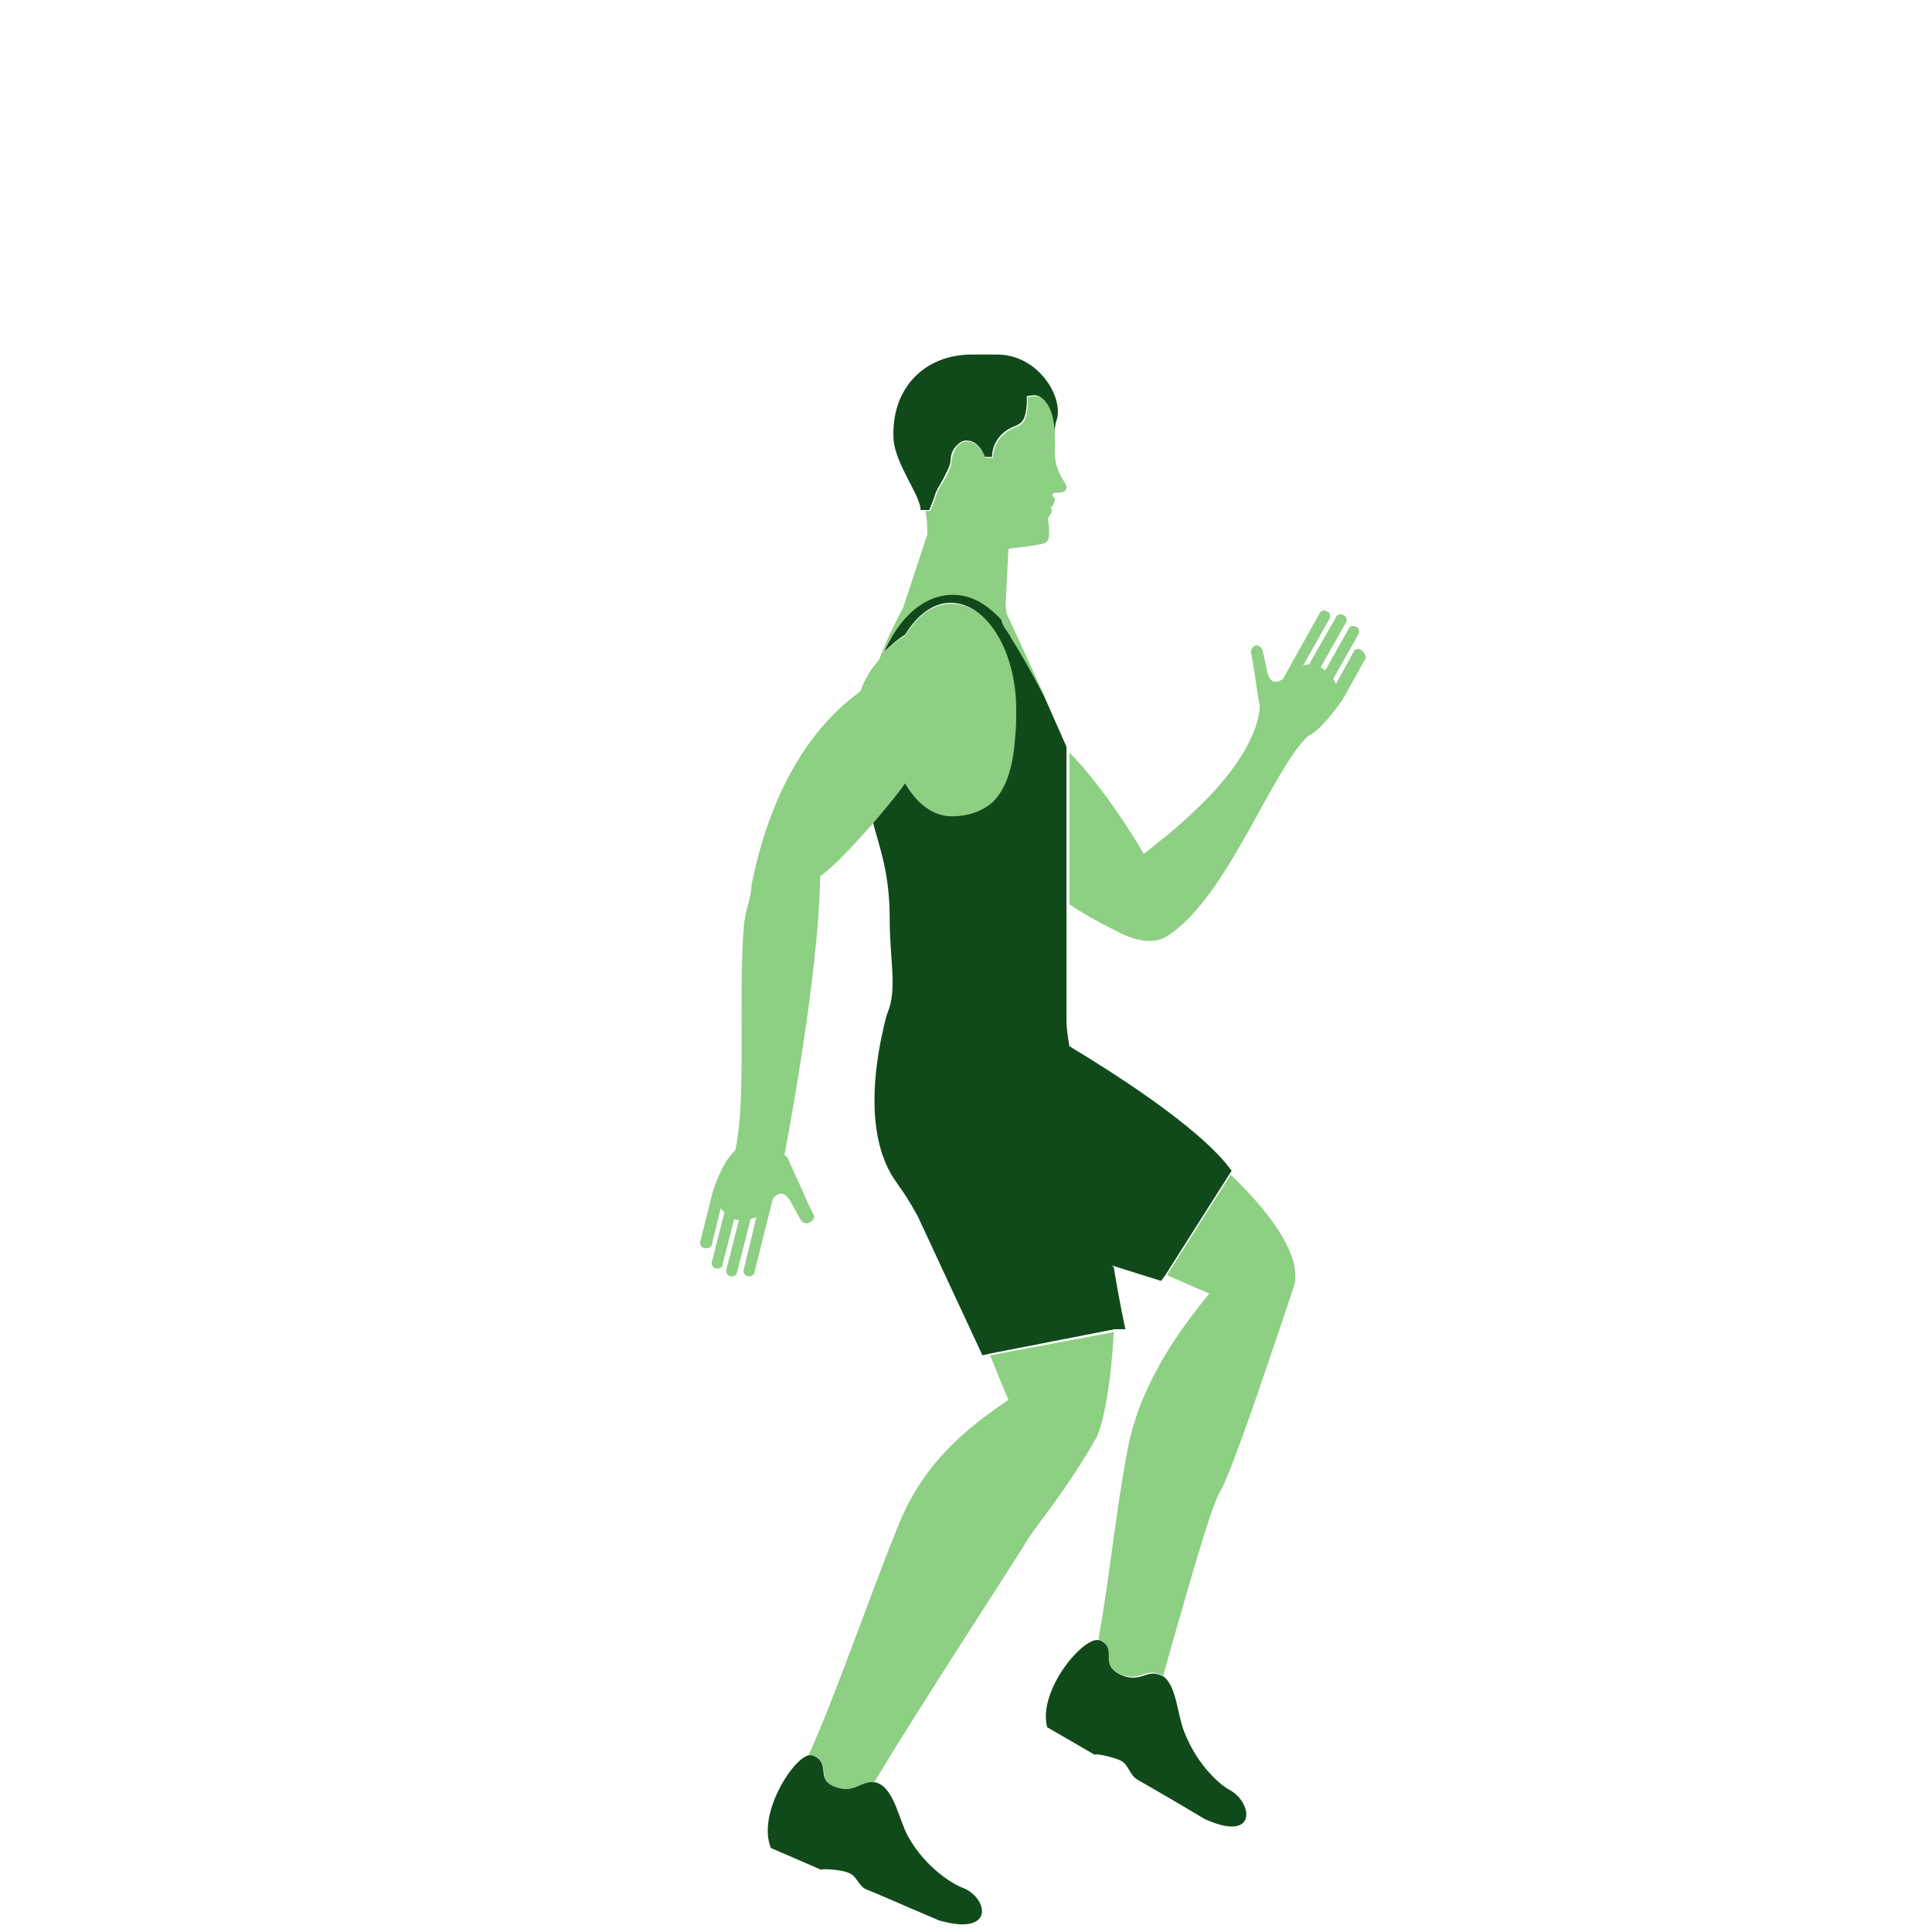
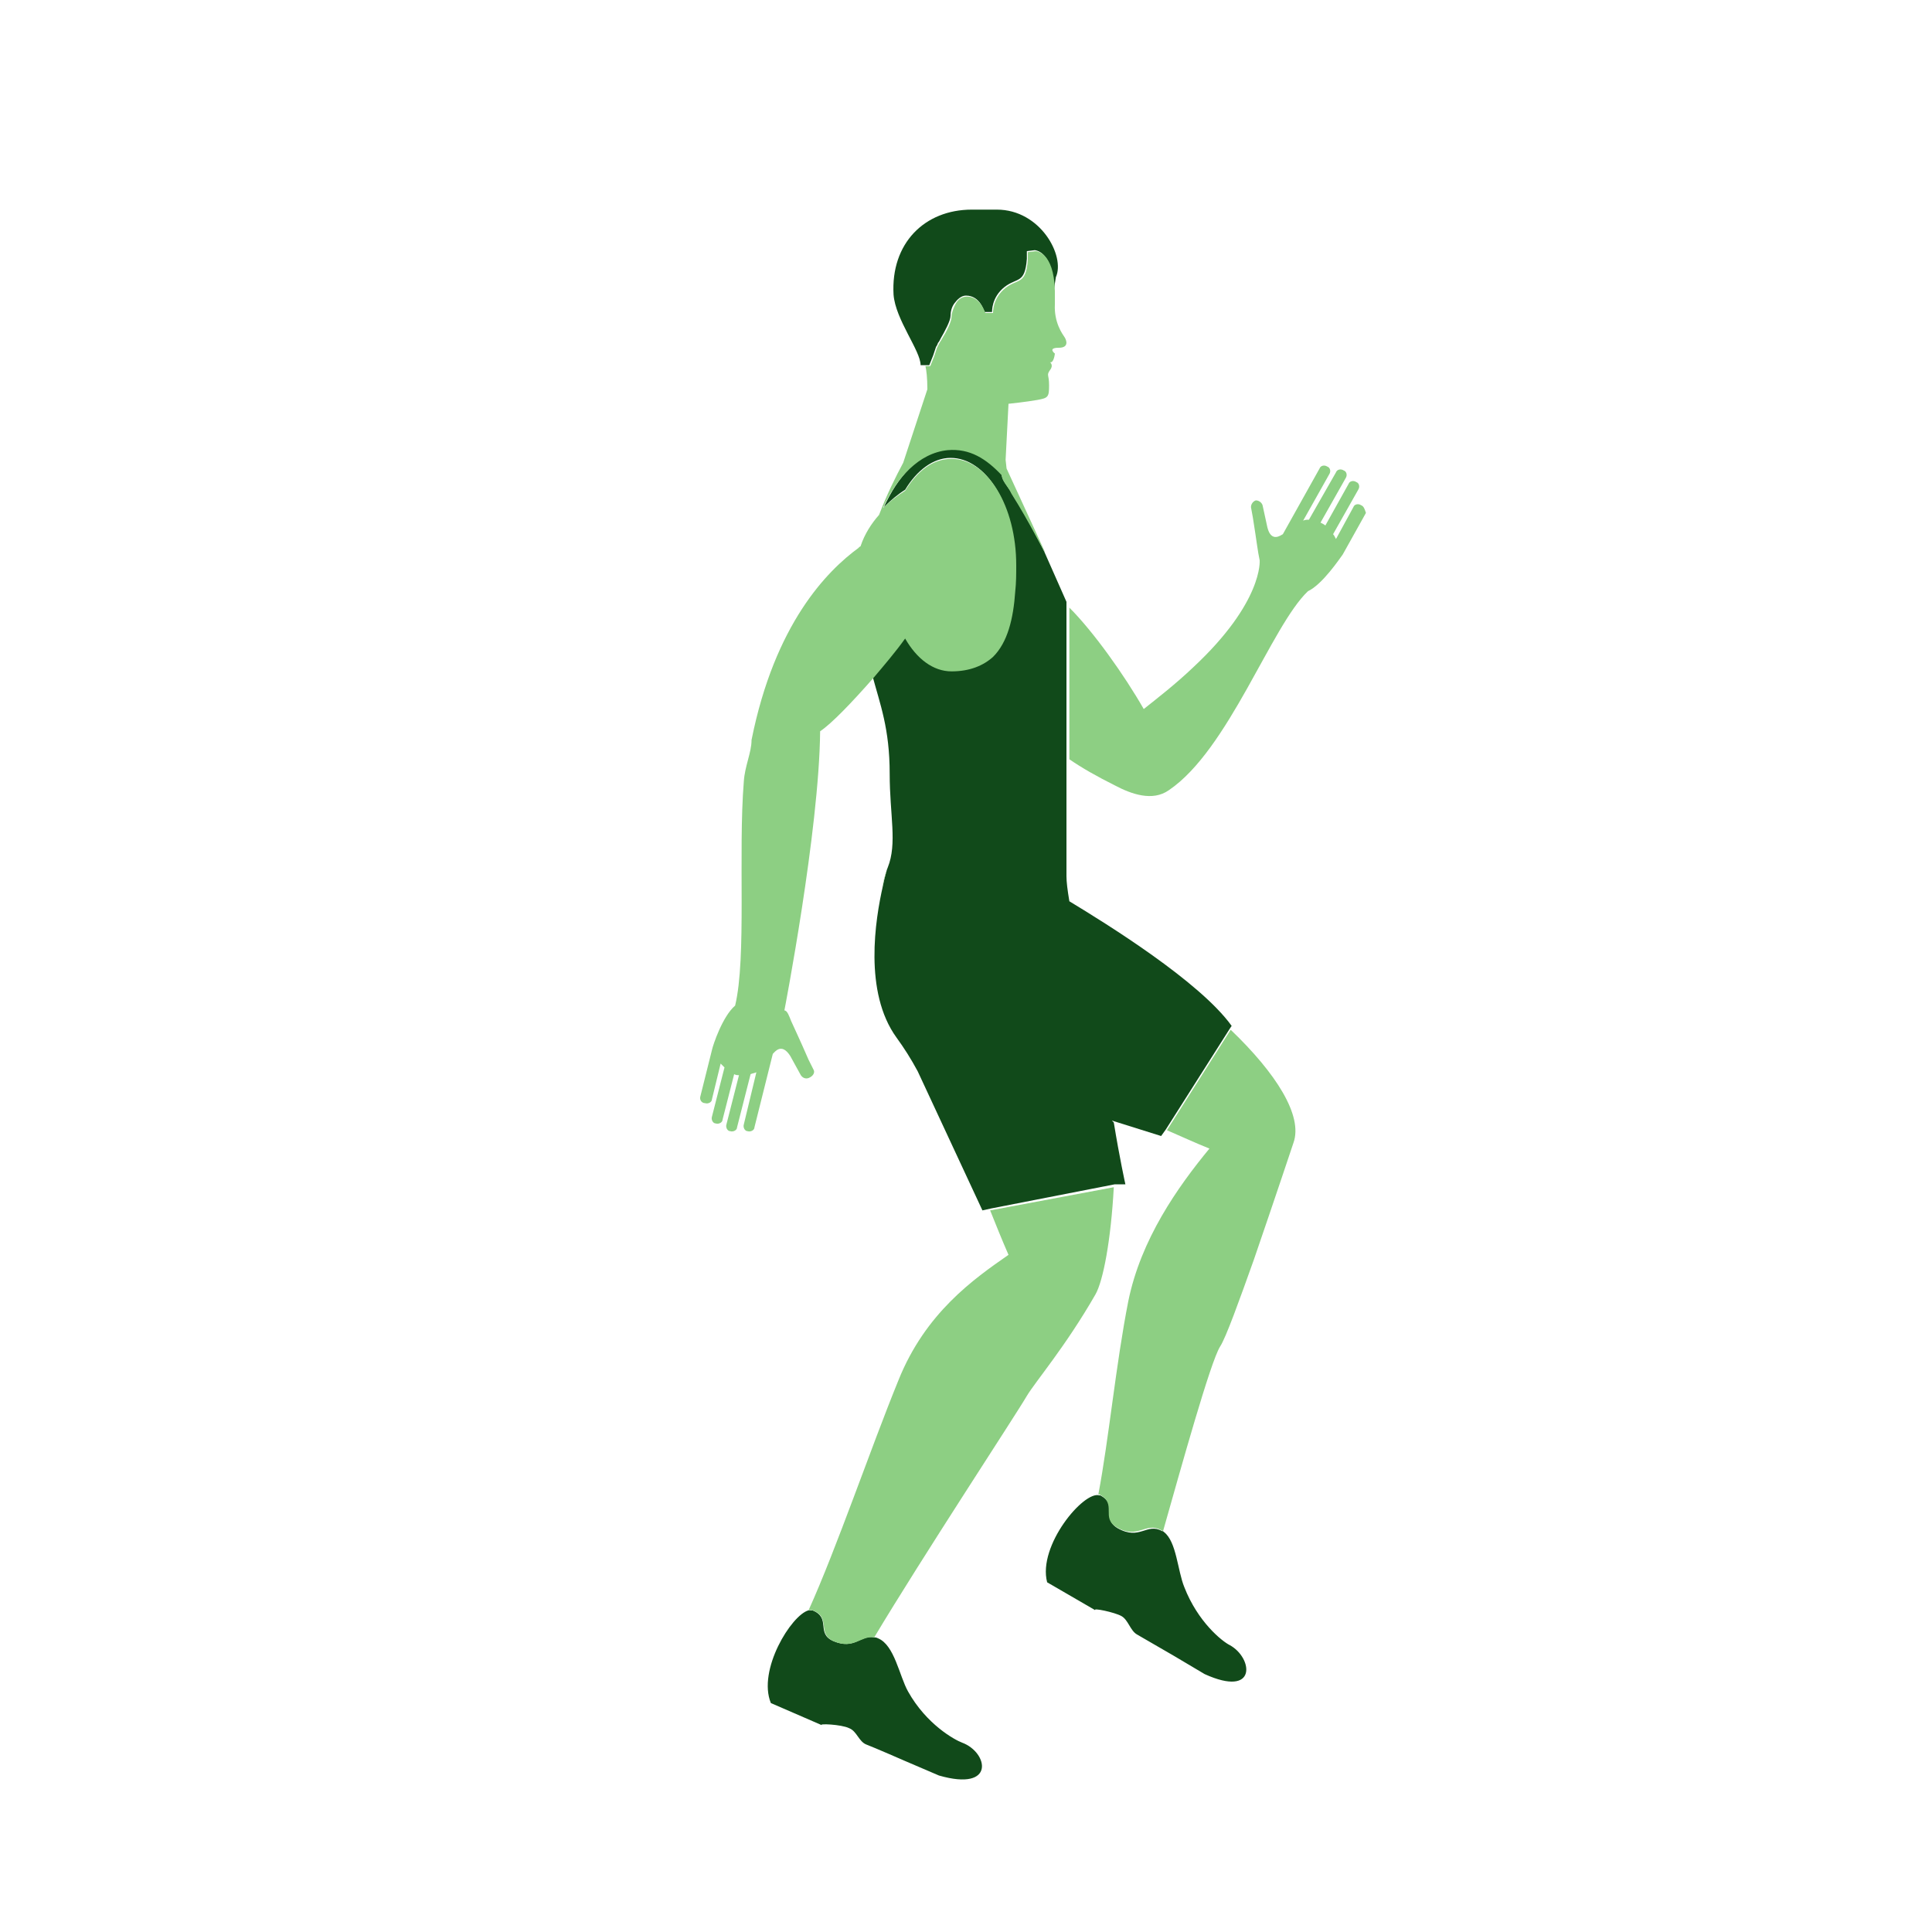
- <svg xmlns="http://www.w3.org/2000/svg" width="200" height="200" viewBox="0 0 200 200" preserveAspectRatio="xMidYMax meet">
+ <svg xmlns="http://www.w3.org/2000/svg" width="200" height="200" viewBox="0 15 200 200" preserveAspectRatio="xMidYMax meet">
  <path fill="#114A1A" d="M99.6 195.4c-.8-.3-3.7-1.9-5.6-5.3-.9-1.6-1.4-4.8-3.1-5.5-.2-.1-.3-.1-.4-.1-1.4-.3-2 1.3-4.2.4-1.9-.8-.2-2.4-2.2-3.2h-.4c-1.8.5-5.3 6.2-3.9 9.6l5.3 2.3c-.5-.2 2-.1 2.8.3.8.3 1 1.4 1.8 1.7.8.3 4 1.7 4 1.7l3.5 1.5c5.9 1.7 5.1-2.4 2.4-3.4zM95.3 52.8h.9l.4-1 .3-.9s.1-.1.2-.4c.1-.1.2-.3.3-.5.4-.7 1-1.8 1-2.3 0-.4.1-.9.4-1.3.3-.4.7-.8 1.2-.8 1.5 0 1.9 1.7 1.9 1.7h.8s-.1-1.5 1.3-2.6c1.3-1 2.1-.3 2.3-2.9V41l.8-.1s1.9 0 2 4.1l.2-1.3c1-2.2-1.6-7-6.1-7h-2.6c-4.9 0-8.4 3.5-8.1 8.8.2 2.6 2.8 5.8 2.8 7.3zM127.3 185.3c-.8-.4-3.3-2.4-4.7-6-.7-1.7-.8-4.7-2.1-5.7-.1-.1-.1-.1-.2-.1-1.6-.9-2.3 1-4.6-.3-1.7-1 .1-2.4-1.8-3.4h-.1c-1.6-.5-6.4 5.2-5.4 9l5 2.9c-.4-.3 2 .2 2.7.6.7.4.9 1.5 1.6 1.9l3.8 2.2 3.2 1.9c5.5 2.5 5-1.7 2.6-3zM116.5 137.6s-.6-2.7-1.2-6.4l-.2-.2 5.1 1.6.5-.7 6.6-10.4.2-.3c-3.3-4.6-13-10.6-16.8-12.9-.2-1.2-.3-2-.3-2.6V77.3l-2.3-5.2s-1.5-3.1-3.4-6.1c-.4-.7-1-1.3-1-1.9-1.6-1.7-3.3-2.8-5.6-2.6-3 .3-5.2 2.9-6.6 6 .7-.7 1.4-1.3 2.2-1.8 1.2-2 2.9-3.3 4.7-3.3 3.7 0 6.7 4.9 6.7 11 0 .9 0 1.9-.1 2.7-.2 2.9-.8 5.2-2.3 6.8-1 .8-2.4 1.4-4.3 1.4s-3.6-1.3-4.8-3.5c-1 1.4-2.2 2.8-3.3 4.1.8 3 1.8 5.5 1.8 10.2 0 4.3.8 7.2-.2 9.7-.1.2-.3.9-.5 1.9-.8 3.5-2 11 1.4 15.7.8 1.1 1.5 2.2 2.2 3.5l6.7 14.4.9-.2 12.8-2.5h1.1z" />
  <path fill="#8DCF83" d="M84.2 125.7l-.5-1c-1-2.3-1.4-3.1-1.8-4-.2-.5-.4-1.1-.7-1.1 0 0 3.6-18.6 3.7-28.9 1.2-.8 3.3-3 5.5-5.5 1.1-1.3 2.3-2.7 3.3-4.1 1.2 2.1 2.9 3.4 4.8 3.4s3.3-.6 4.3-1.5c1.5-1.5 2.1-3.9 2.3-6.8.1-.9.1-1.8.1-2.7 0-6.1-3-11-6.7-11-1.9 0-3.5 1.2-4.8 3.3-.8.5-1.6 1.1-2.3 1.8 1.4-3.1 3.7-5.7 6.7-6 2.3-.2 4 .9 5.6 2.6 0 .6.7 1.2 1 1.9 1.9 3 3.4 6.1 3.5 6.1l-4-8.7-.1-.9.3-5.8s1.9-.2 3-.4 1.2-.3 1.2-1.5-.3-1 .1-1.6c.4-.5 0-.8 0-.8.4.1.5-.9.5-.9s-.8-.6.4-.6c1.1 0 .8-.8.6-1.1-.2-.3-1.1-1.5-1-3.4v-1.4c-.1-4.1-2-4.1-2-4.1l-.8.1v.8c-.2 2.6-1 1.9-2.3 2.9-1.4 1.1-1.3 2.6-1.3 2.6h-.8s-.5-1.7-1.9-1.7c-.6 0-1 .4-1.2.8-.2.4-.4.9-.4 1.3 0 .5-.5 1.5-1 2.3-.1.2-.2.3-.3.5l-.2.4-.3.9-.4 1h-.5c.1.4.2 1.2.2 2.4l-2.5 7.6c-.8 1.5-1.7 3.3-2.5 5.4-.8.9-1.5 2-1.9 3.2 0 .1-.2.1-.2.2-3.3 2.4-8.7 7.9-11.1 19.9 0 1.3-.7 2.7-.8 4.3-.6 7.4.3 18.2-.9 23.2-1.3 1.1-2.3 4.1-2.4 4.6l-1.2 4.8c-.1.3.1.7.5.7.3.1.7-.1.7-.4l.9-3.7.4.4-1.3 5.1c-.1.3.1.7.4.7.3.1.7-.1.7-.4l1.2-4.7c.2.1.3.1.5.1l-1.3 5.1c-.1.3.1.7.4.7.3.1.7-.1.7-.4l1.4-5.5c.2-.1.4-.1.6-.2l-1.3 5.4c-.1.3.1.7.4.7.3.1.7-.1.7-.4l1.9-7.6c.2-.2.9-1.2 1.8.2l1.1 2c.2.3.5.4.8.3.5-.2.7-.6.5-.9m43.2-4.1l-6.6 10.4c1.4.6 2.9 1.3 4.4 1.9-3.3 4-7.1 9.4-8.4 15.8-1.3 6.6-2 14.2-3.1 20h.1c1.9 1 .1 2.4 1.8 3.4 2.2 1.3 3-.6 4.6.3.1 0 .1.1.2.1 1.9-6.7 4.9-17.5 5.9-19.1.6-.9 2-4.8 3.5-9 2.2-6.4 4.1-12.1 4.1-12.1 1-2.8-1.8-7.2-6.5-11.7" />
  <path fill="#9CD68E" d="M110.4 104.9v.8-.8zM91.3 107c.2-1 .5-1.8.5-1.9-.2.5-.4 1.2-.5 1.9" />
  <path fill="#8DCF83" d="M140.9 67.3c-.3-.2-.7-.1-.8.2l-1.8 3.3c-.1-.2-.2-.4-.3-.5l2.6-4.6c.2-.3.1-.7-.2-.8-.3-.2-.7-.1-.8.2l-2.4 4.3c-.1-.1-.3-.2-.5-.3l2.6-4.6c.2-.3.1-.7-.2-.8-.3-.2-.7-.1-.8.2l-2.8 4.9c-.2 0-.4 0-.6.1l2.7-4.8c.2-.3.1-.7-.2-.8-.3-.2-.7-.1-.8.2l-3.8 6.8c-.2.1-1.2.9-1.6-.7l-.5-2.3c-.1-.3-.4-.5-.7-.5-.3.1-.5.4-.5.7l.2 1.1c.4 2.5.5 3.5.7 4.4 0 0 .4 4.3-6.9 11.1-1.9 1.8-3.6 3.1-5.1 4.3-2-3.5-5.2-8-7.7-10.5v15.7c1.3.9 2.9 1.8 4.7 2.7 1.7.9 3.9 1.7 5.6.5 6.2-4.2 10.6-17 14.4-20.6 1.5-.7 3.3-3.4 3.6-3.8l2.4-4.3c-.1-.3-.2-.7-.5-.8" />
  <path fill="#8DCF83" d="M102.5 140.3c.6 1.5 1.2 3 1.9 4.6-3.6 2.5-8.6 6-11.4 13-2.9 7.1-6.4 17.4-9.3 23.8.2 0 .3-.1.4 0 2 .7.4 2.4 2.2 3.2 2.1.9 2.8-.6 4.2-.4 4.9-8.2 14.7-23.1 15.8-25 .9-1.5 4-5.1 7.1-10.5.8-1.4 1.6-5.6 1.9-11.1l-12.8 2.4z" />
</svg>
